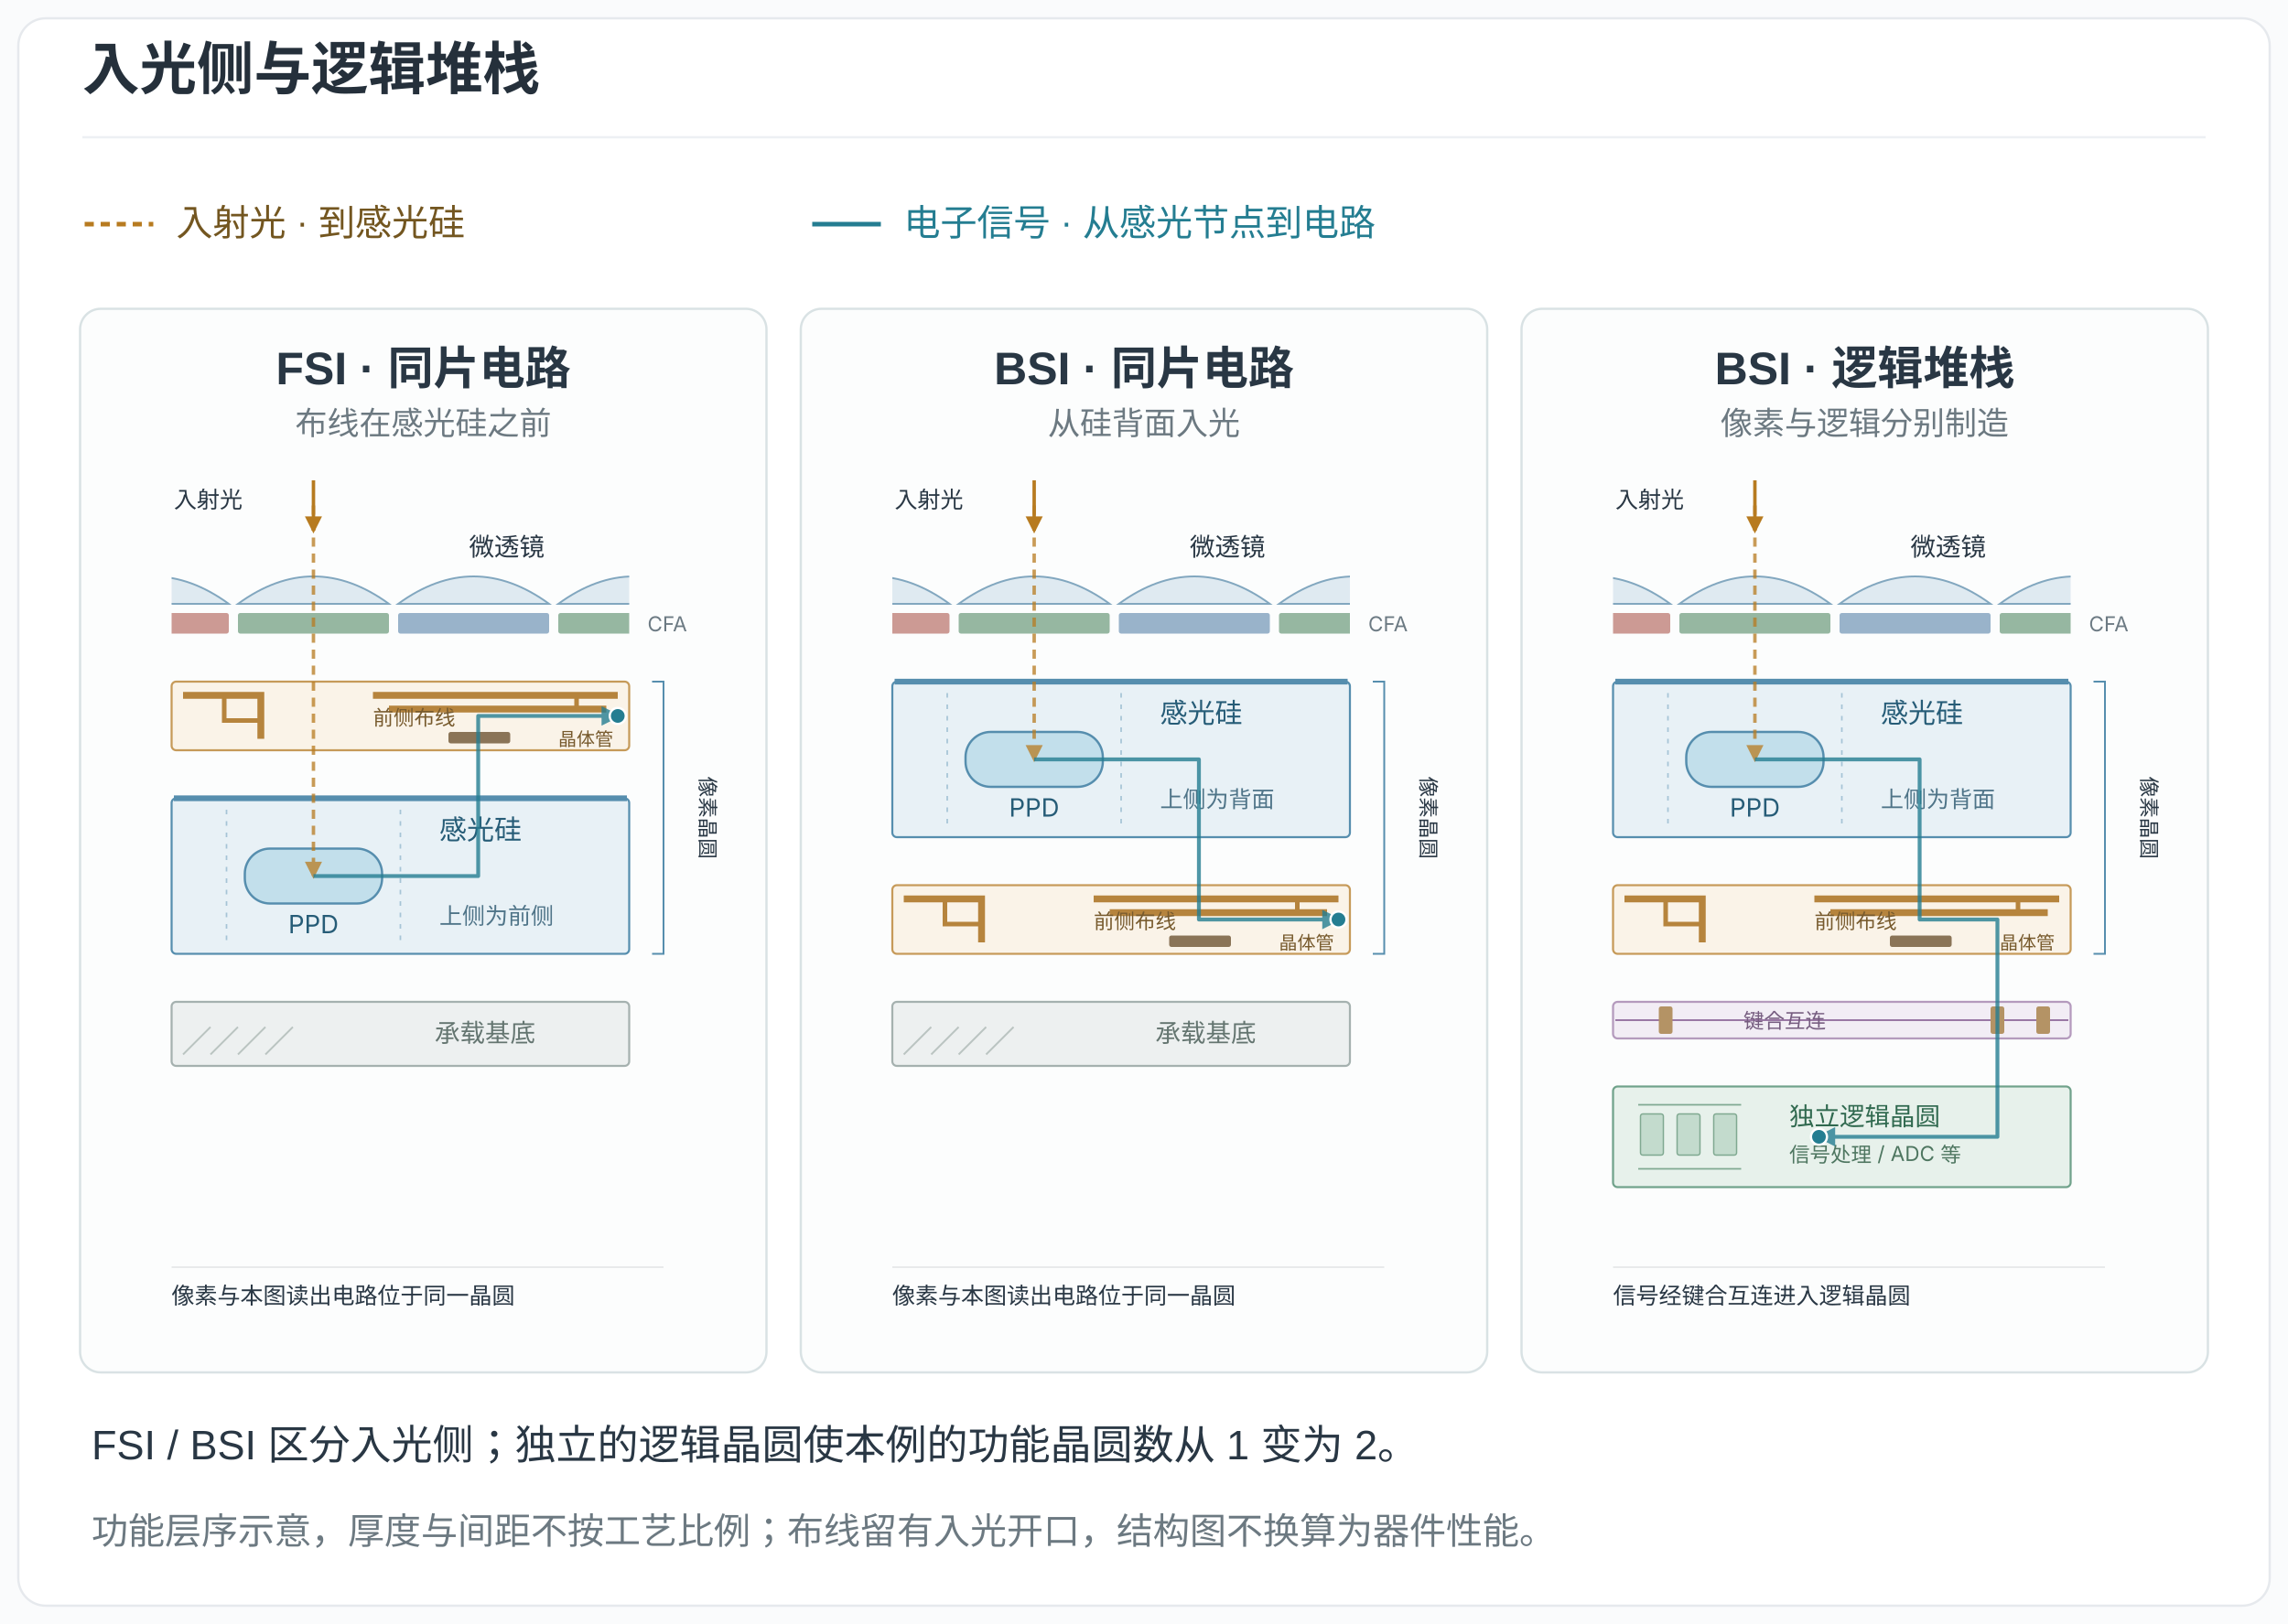
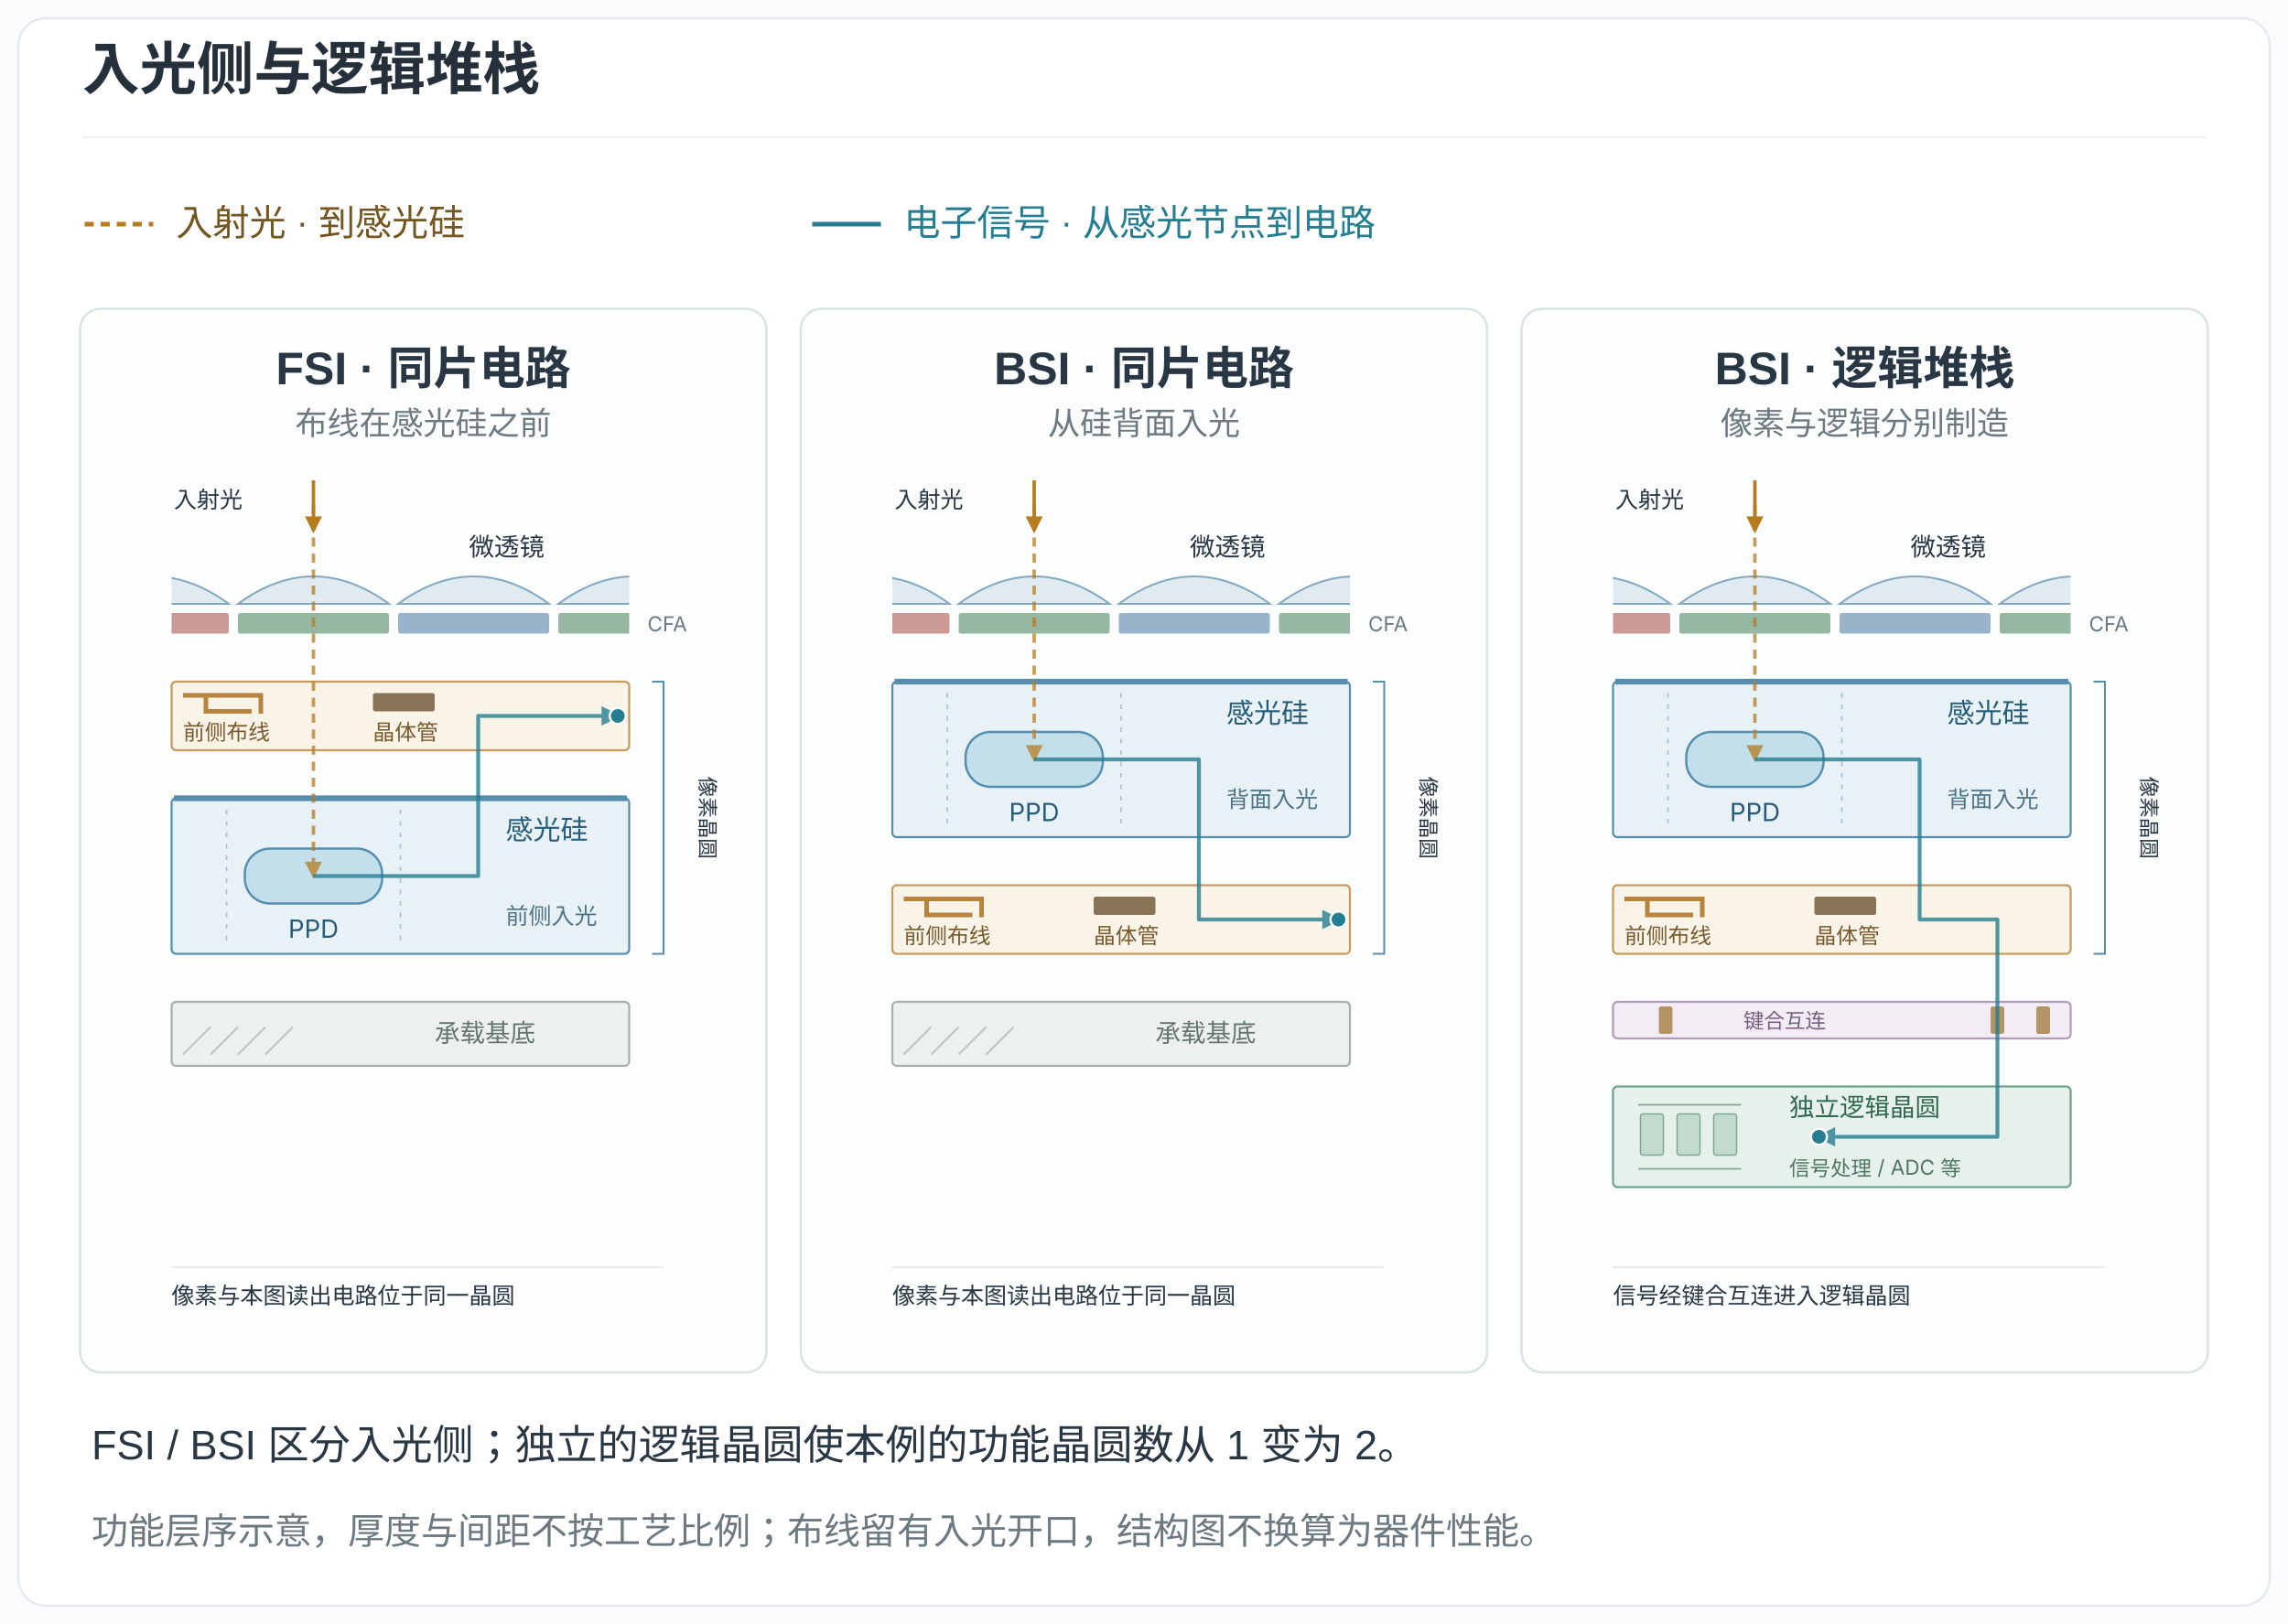
<svg xmlns="http://www.w3.org/2000/svg" width="1000" height="710" viewBox="0 0 1000 710" role="img" aria-label="互动示意：FSI、BSI与逻辑堆栈的功能层序和结构核对" style="color:#293744;font-family:Arial,'PingFang SC',sans-serif">
  <rect width="1000" height="710" fill="#fafbfc" />
  <rect x="8" y="8" width="984" height="694" rx="12" fill="white" stroke="#e6e9ed" />
  <text x="36" y="39" font-size="25" font-weight="600" fill="#25303b">入光侧与逻辑堆栈</text>
  <path d="M36 60H964" stroke="#edf0f4" />
  <path d="M37 98H67" stroke="#b77b20" stroke-width="2" stroke-dasharray="4 3" />
  <text x="77" y="103" font-size="16" fill="#735620">入射光 · 到感光硅</text>
  <path d="M355 98H385" stroke="#247d91" stroke-width="2" />
  <text x="395" y="103" font-size="16" fill="#247d91">电子信号 · 从感光节点到电路</text>
  <rect x="35" y="135" width="300" height="465" rx="9" fill="#fcfdfd" stroke="#d9e2e4" />
  <text x="185" y="168" font-size="20" font-weight="600" text-anchor="middle" fill="#293744">FSI · 同片电路</text>
  <text x="185" y="190" font-size="14" text-anchor="middle" fill="#6c7981">布线在感光硅之前</text>
  <svg x="45" y="201" width="280" height="385" viewBox="0 0 280 385" fill="currentColor" style="font-family:ui-sans-serif,-apple-system,'PingFang SC',sans-serif;color:var(--text,#293744)" role="img" aria-label="FSI同片电路功能截面，入光和电子路径分开">
    <defs>
      <marker id="45-stack-light-arrow" viewBox="0 0 6 6" refX="5" refY="3" markerWidth="5" markerHeight="5" orient="auto">
        <path d="M0 0L6 3L0 6Z" fill="#b77b20" />
      </marker>
      <marker id="45-stack-signal-arrow" viewBox="0 0 6 6" refX="5" refY="3" markerWidth="5" markerHeight="5" orient="auto">
        <path d="M0 0L6 3L0 6Z" fill="#247d91" />
      </marker>
    </defs>
    <text x="31" y="21" font-size="10" fill="currentColor">入射光</text>
    <path d="M92 9V31" stroke="#b77b20" stroke-width="1.5" marker-end="url(#45-stack-light-arrow)" />
    <g data-layer="optics">
      <defs>
        <clipPath id="45-stack-optics-clip">
          <rect x="30" y="30" width="200" height="60" />
        </clipPath>
      </defs>
      <g clip-path="url(#45-stack-optics-clip)">
        <path d="M-11 63Q22 39 55 63Z" fill="#dfeaf1" stroke="#82a7bf" stroke-width=".8" />
        <rect x="-11" y="67" width="66" height="9" rx="1" fill="#b87168" fill-opacity=".7" />
        <path d="M59 63Q92 39 125 63Z" fill="#dfeaf1" stroke="#82a7bf" stroke-width=".8" />
        <rect x="59" y="67" width="66" height="9" rx="1" fill="#6b9b7b" fill-opacity=".7" />
        <path d="M129 63Q162 39 195 63Z" fill="#dfeaf1" stroke="#82a7bf" stroke-width=".8" />
        <rect x="129" y="67" width="66" height="9" rx="1" fill="#6f95b5" fill-opacity=".7" />
        <path d="M199 63Q232 39 265 63Z" fill="#dfeaf1" stroke="#82a7bf" stroke-width=".8" />
        <rect x="199" y="67" width="66" height="9" rx="1" fill="#6b9b7b" fill-opacity=".7" />
      </g>
      <text x="160" y="42" font-size="11">微透镜</text>
      <text x="238" y="75" font-size="9" fill="#6c7a83">CFA</text>
    </g>
    <g data-layer="metal">
      <rect x="30" y="97" width="200" height="30" rx="2" fill="#faf3e8" stroke="#c69a59" stroke-width=".9" />
-       <path d="M35 103H69V122M118 103H225M125 109H220" fill="none" stroke="#b6843d" stroke-width="3" />
-       <path d="M53 103V114H68M207 103V110" fill="none" stroke="#b6843d" stroke-width="2" />
-       <rect x="151" y="119" width="27" height="5" rx="1" fill="#8a7457" />
-       <text x="118" y="116" font-size="9" fill="#775a2d">前侧布线</text>
-       <text x="223" y="125" font-size="8" text-anchor="end" fill="#775a2d">晶体管</text>
+       <path d="M35 103H69V111M45 103V110H65" fill="none" stroke="#b6843d" stroke-width="2" />
+       <rect x="118" y="102" width="27" height="8" rx="1" fill="#8a7457" />
+       <text x="35" y="122.5" font-size="9.5" fill="#775a2d">前侧布线</text>
+       <text x="118" y="122.5" font-size="9.5" fill="#775a2d">晶体管</text>
    </g>
    <g data-layer="silicon">
      <rect x="30" y="148" width="200" height="68" rx="2" fill="#e8f1f6" stroke="#568eae" stroke-width=".9" />
      <path d="M31 148H229" stroke="#568eae" stroke-width="2.5" />
      <path d="M54 153V211M130 153V211" stroke="#568eae" stroke-width=".7" stroke-dasharray="2 3" opacity=".45" />
      <rect x="62" y="170" width="60" height="24" rx="11" fill="#c2dfeb" stroke="#568eae" />
-       <text x="92" y="207" font-size="11" text-anchor="middle" fill="#265c77">PPD</text>
-       <text x="147" y="166" font-size="12" fill="#265c77">感光硅</text>
-       <text x="147" y="203" font-size="10" fill="#4f7488">上侧为前侧</text>
+       <text x="92" y="209" font-size="11" text-anchor="middle" fill="#265c77">PPD</text>
+       <text x="176" y="166" font-size="12" fill="#265c77">感光硅</text>
+       <text x="176" y="203" font-size="10" fill="#4f7488">前侧入光</text>
    </g>
    <g data-layer="support">
      <rect x="30" y="237" width="200" height="28" rx="2" fill="#edf0f0" stroke="#a5b1af" stroke-width=".9" />
      <path d="M35 260l12 -12m0 12l12 -12m0 12l12 -12m0 12l12 -12" stroke="#bac4c1" stroke-width=".8" />
      <text x="167" y="254.5" font-size="11" text-anchor="middle" fill="#647570">承载基底</text>
    </g>
    <path d="M240 97h5V216h-5" fill="none" stroke="#568eae" stroke-width=".8" />
    <text x="261" y="156.5" text-anchor="middle" font-size="9" fill="currentColor" transform="rotate(90 261 156.5)">像素晶圆</text>
    <path data-route="photon" d="M92,20L92,182" fill="none" stroke="#b77b20" stroke-width="1.5" stroke-dasharray="4 3" opacity=".75" marker-end="url(#45-stack-light-arrow)" />
    <path data-route="electronic" d="M92,182L164,182L164,112L225,112" fill="none" stroke="#247d91" stroke-width="1.7" stroke-linejoin="round" opacity=".8" marker-end="url(#45-stack-signal-arrow)" />
    <circle cx="225" cy="112" r="3.5" fill="#247d91" stroke="#fff" />
    <path d="M30 353H245" stroke="currentColor" stroke-width=".5" opacity=".15" />
    <text x="30" y="369" font-size="10" fill="currentColor">像素与本图读出电路位于同一晶圆</text>
  </svg>
  <rect x="350" y="135" width="300" height="465" rx="9" fill="#fcfdfd" stroke="#d9e2e4" />
  <text x="500" y="168" font-size="20" font-weight="600" text-anchor="middle" fill="#293744">BSI · 同片电路</text>
  <text x="500" y="190" font-size="14" text-anchor="middle" fill="#6c7981">从硅背面入光</text>
  <svg x="360" y="201" width="280" height="385" viewBox="0 0 280 385" fill="currentColor" style="font-family:ui-sans-serif,-apple-system,'PingFang SC',sans-serif;color:var(--text,#293744)" role="img" aria-label="BSI同片电路功能截面，入光和电子路径分开">
    <defs>
      <marker id="360-stack-light-arrow" viewBox="0 0 6 6" refX="5" refY="3" markerWidth="5" markerHeight="5" orient="auto">
        <path d="M0 0L6 3L0 6Z" fill="#b77b20" />
      </marker>
      <marker id="360-stack-signal-arrow" viewBox="0 0 6 6" refX="5" refY="3" markerWidth="5" markerHeight="5" orient="auto">
        <path d="M0 0L6 3L0 6Z" fill="#247d91" />
      </marker>
    </defs>
    <text x="31" y="21" font-size="10" fill="currentColor">入射光</text>
    <path d="M92 9V31" stroke="#b77b20" stroke-width="1.5" marker-end="url(#360-stack-light-arrow)" />
    <g data-layer="optics">
      <defs>
        <clipPath id="360-stack-optics-clip">
          <rect x="30" y="30" width="200" height="60" />
        </clipPath>
      </defs>
      <g clip-path="url(#360-stack-optics-clip)">
        <path d="M-11 63Q22 39 55 63Z" fill="#dfeaf1" stroke="#82a7bf" stroke-width=".8" />
        <rect x="-11" y="67" width="66" height="9" rx="1" fill="#b87168" fill-opacity=".7" />
        <path d="M59 63Q92 39 125 63Z" fill="#dfeaf1" stroke="#82a7bf" stroke-width=".8" />
        <rect x="59" y="67" width="66" height="9" rx="1" fill="#6b9b7b" fill-opacity=".7" />
        <path d="M129 63Q162 39 195 63Z" fill="#dfeaf1" stroke="#82a7bf" stroke-width=".8" />
        <rect x="129" y="67" width="66" height="9" rx="1" fill="#6f95b5" fill-opacity=".7" />
        <path d="M199 63Q232 39 265 63Z" fill="#dfeaf1" stroke="#82a7bf" stroke-width=".8" />
        <rect x="199" y="67" width="66" height="9" rx="1" fill="#6b9b7b" fill-opacity=".7" />
      </g>
      <text x="160" y="42" font-size="11">微透镜</text>
      <text x="238" y="75" font-size="9" fill="#6c7a83">CFA</text>
    </g>
    <g data-layer="silicon">
      <rect x="30" y="97" width="200" height="68" rx="2" fill="#e8f1f6" stroke="#568eae" stroke-width=".9" />
      <path d="M31 97H229" stroke="#568eae" stroke-width="2.5" />
      <path d="M54 102V160M130 102V160" stroke="#568eae" stroke-width=".7" stroke-dasharray="2 3" opacity=".45" />
      <rect x="62" y="119" width="60" height="24" rx="11" fill="#c2dfeb" stroke="#568eae" />
-       <text x="92" y="156" font-size="11" text-anchor="middle" fill="#265c77">PPD</text>
-       <text x="147" y="115" font-size="12" fill="#265c77">感光硅</text>
-       <text x="147" y="152" font-size="10" fill="#4f7488">上侧为背面</text>
+       <text x="92" y="158" font-size="11" text-anchor="middle" fill="#265c77">PPD</text>
+       <text x="176" y="115" font-size="12" fill="#265c77">感光硅</text>
+       <text x="176" y="152" font-size="10" fill="#4f7488">背面入光</text>
    </g>
    <g data-layer="metal">
      <rect x="30" y="186" width="200" height="30" rx="2" fill="#faf3e8" stroke="#c69a59" stroke-width=".9" />
-       <path d="M35 192H69V211M118 192H225M125 198H220" fill="none" stroke="#b6843d" stroke-width="3" />
-       <path d="M53 192V203H68M207 192V199" fill="none" stroke="#b6843d" stroke-width="2" />
-       <rect x="151" y="208" width="27" height="5" rx="1" fill="#8a7457" />
-       <text x="118" y="205" font-size="9" fill="#775a2d">前侧布线</text>
-       <text x="223" y="214" font-size="8" text-anchor="end" fill="#775a2d">晶体管</text>
+       <path d="M35 192H69V200M45 192V199H65" fill="none" stroke="#b6843d" stroke-width="2" />
+       <rect x="118" y="191" width="27" height="8" rx="1" fill="#8a7457" />
+       <text x="35" y="211.5" font-size="9.5" fill="#775a2d">前侧布线</text>
+       <text x="118" y="211.5" font-size="9.5" fill="#775a2d">晶体管</text>
    </g>
    <g data-layer="support">
      <rect x="30" y="237" width="200" height="28" rx="2" fill="#edf0f0" stroke="#a5b1af" stroke-width=".9" />
      <path d="M35 260l12 -12m0 12l12 -12m0 12l12 -12m0 12l12 -12" stroke="#bac4c1" stroke-width=".8" />
      <text x="167" y="254.5" font-size="11" text-anchor="middle" fill="#647570">承载基底</text>
    </g>
    <path d="M240 97h5V216h-5" fill="none" stroke="#568eae" stroke-width=".8" />
    <text x="261" y="156.5" text-anchor="middle" font-size="9" fill="currentColor" transform="rotate(90 261 156.5)">像素晶圆</text>
    <path data-route="photon" d="M92,20L92,131" fill="none" stroke="#b77b20" stroke-width="1.5" stroke-dasharray="4 3" opacity=".75" marker-end="url(#360-stack-light-arrow)" />
    <path data-route="electronic" d="M92,131L164,131L164,201L225,201" fill="none" stroke="#247d91" stroke-width="1.7" stroke-linejoin="round" opacity=".8" marker-end="url(#360-stack-signal-arrow)" />
    <circle cx="225" cy="201" r="3.5" fill="#247d91" stroke="#fff" />
    <path d="M30 353H245" stroke="currentColor" stroke-width=".5" opacity=".15" />
    <text x="30" y="369" font-size="10" fill="currentColor">像素与本图读出电路位于同一晶圆</text>
  </svg>
  <rect x="665" y="135" width="300" height="465" rx="9" fill="#fcfdfd" stroke="#d9e2e4" />
  <text x="815" y="168" font-size="20" font-weight="600" text-anchor="middle" fill="#293744">BSI · 逻辑堆栈</text>
  <text x="815" y="190" font-size="14" text-anchor="middle" fill="#6c7981">像素与逻辑分别制造</text>
  <svg x="675" y="201" width="280" height="385" viewBox="0 0 280 385" fill="currentColor" style="font-family:ui-sans-serif,-apple-system,'PingFang SC',sans-serif;color:var(--text,#293744)" role="img" aria-label="BSI逻辑堆栈功能截面，入光和电子路径分开">
    <defs>
      <marker id="675-stack-light-arrow" viewBox="0 0 6 6" refX="5" refY="3" markerWidth="5" markerHeight="5" orient="auto">
        <path d="M0 0L6 3L0 6Z" fill="#b77b20" />
      </marker>
      <marker id="675-stack-signal-arrow" viewBox="0 0 6 6" refX="5" refY="3" markerWidth="5" markerHeight="5" orient="auto">
        <path d="M0 0L6 3L0 6Z" fill="#247d91" />
      </marker>
    </defs>
    <text x="31" y="21" font-size="10" fill="currentColor">入射光</text>
    <path d="M92 9V31" stroke="#b77b20" stroke-width="1.5" marker-end="url(#675-stack-light-arrow)" />
    <g data-layer="optics">
      <defs>
        <clipPath id="675-stack-optics-clip">
          <rect x="30" y="30" width="200" height="60" />
        </clipPath>
      </defs>
      <g clip-path="url(#675-stack-optics-clip)">
        <path d="M-11 63Q22 39 55 63Z" fill="#dfeaf1" stroke="#82a7bf" stroke-width=".8" />
        <rect x="-11" y="67" width="66" height="9" rx="1" fill="#b87168" fill-opacity=".7" />
        <path d="M59 63Q92 39 125 63Z" fill="#dfeaf1" stroke="#82a7bf" stroke-width=".8" />
        <rect x="59" y="67" width="66" height="9" rx="1" fill="#6b9b7b" fill-opacity=".7" />
        <path d="M129 63Q162 39 195 63Z" fill="#dfeaf1" stroke="#82a7bf" stroke-width=".8" />
        <rect x="129" y="67" width="66" height="9" rx="1" fill="#6f95b5" fill-opacity=".7" />
        <path d="M199 63Q232 39 265 63Z" fill="#dfeaf1" stroke="#82a7bf" stroke-width=".8" />
        <rect x="199" y="67" width="66" height="9" rx="1" fill="#6b9b7b" fill-opacity=".7" />
      </g>
      <text x="160" y="42" font-size="11">微透镜</text>
      <text x="238" y="75" font-size="9" fill="#6c7a83">CFA</text>
    </g>
    <g data-layer="silicon">
      <rect x="30" y="97" width="200" height="68" rx="2" fill="#e8f1f6" stroke="#568eae" stroke-width=".9" />
      <path d="M31 97H229" stroke="#568eae" stroke-width="2.5" />
      <path d="M54 102V160M130 102V160" stroke="#568eae" stroke-width=".7" stroke-dasharray="2 3" opacity=".45" />
      <rect x="62" y="119" width="60" height="24" rx="11" fill="#c2dfeb" stroke="#568eae" />
-       <text x="92" y="156" font-size="11" text-anchor="middle" fill="#265c77">PPD</text>
-       <text x="147" y="115" font-size="12" fill="#265c77">感光硅</text>
-       <text x="147" y="152" font-size="10" fill="#4f7488">上侧为背面</text>
+       <text x="92" y="158" font-size="11" text-anchor="middle" fill="#265c77">PPD</text>
+       <text x="176" y="115" font-size="12" fill="#265c77">感光硅</text>
+       <text x="176" y="152" font-size="10" fill="#4f7488">背面入光</text>
    </g>
    <g data-layer="metal">
      <rect x="30" y="186" width="200" height="30" rx="2" fill="#faf3e8" stroke="#c69a59" stroke-width=".9" />
-       <path d="M35 192H69V211M118 192H225M125 198H220" fill="none" stroke="#b6843d" stroke-width="3" />
-       <path d="M53 192V203H68M207 192V199" fill="none" stroke="#b6843d" stroke-width="2" />
-       <rect x="151" y="208" width="27" height="5" rx="1" fill="#8a7457" />
-       <text x="118" y="205" font-size="9" fill="#775a2d">前侧布线</text>
-       <text x="223" y="214" font-size="8" text-anchor="end" fill="#775a2d">晶体管</text>
+       <path d="M35 192H69V200M45 192V199H65" fill="none" stroke="#b6843d" stroke-width="2" />
+       <rect x="118" y="191" width="27" height="8" rx="1" fill="#8a7457" />
+       <text x="35" y="211.5" font-size="9.5" fill="#775a2d">前侧布线</text>
+       <text x="118" y="211.5" font-size="9.5" fill="#775a2d">晶体管</text>
    </g>
    <g data-layer="bond">
      <rect x="30" y="237" width="200" height="16" rx="2" fill="#f2edf5" stroke="#b49abd" stroke-width=".9" />
-       <path d="M31 245H229" stroke="#9a78a5" stroke-width=".8" />
      <rect x="50" y="239" width="6" height="12" rx="1" fill="#b49365" />
      <rect x="195" y="239" width="6" height="12" rx="1" fill="#b49365" />
      <rect x="215" y="239" width="6" height="12" rx="1" fill="#b49365" />
      <text x="87" y="248.5" font-size="9" fill="#765d80">键合互连</text>
    </g>
    <g data-layer="logic">
      <rect x="30" y="274" width="200" height="44" rx="2" fill="#e7f1eb" stroke="#70a28b" stroke-width=".9" />
      <rect x="42" y="286" width="10" height="18" rx="1" fill="#c3dbcd" stroke="#80a991" stroke-width=".6" />
      <rect x="58" y="286" width="10" height="18" rx="1" fill="#c3dbcd" stroke="#80a991" stroke-width=".6" />
      <rect x="74" y="286" width="10" height="18" rx="1" fill="#c3dbcd" stroke="#80a991" stroke-width=".6" />
      <path d="M41 282H86M41 310H86" stroke="#80a991" stroke-width=".7" />
-       <text x="107" y="291" font-size="11" fill="#30694f">独立逻辑晶圆</text>
-       <text x="107" y="307" font-size="9" fill="#4e7660">信号处理 / ADC 等</text>
+       <text x="107" y="287" font-size="11" fill="#30694f">独立逻辑晶圆</text>
+       <text x="107" y="313" font-size="9" fill="#4e7660">信号处理 / ADC 等</text>
    </g>
    <path d="M240 97h5V216h-5" fill="none" stroke="#568eae" stroke-width=".8" />
    <text x="261" y="156.5" text-anchor="middle" font-size="9" fill="currentColor" transform="rotate(90 261 156.5)">像素晶圆</text>
    <path data-route="photon" d="M92,20L92,131" fill="none" stroke="#b77b20" stroke-width="1.5" stroke-dasharray="4 3" opacity=".75" marker-end="url(#675-stack-light-arrow)" />
    <path data-route="electronic" d="M92,131L164,131L164,201L198,201L198,245L198,296L120,296" fill="none" stroke="#247d91" stroke-width="1.7" stroke-linejoin="round" opacity=".8" marker-end="url(#675-stack-signal-arrow)" />
    <circle cx="120" cy="296" r="3.5" fill="#247d91" stroke="#fff" />
    <path d="M30 353H245" stroke="currentColor" stroke-width=".5" opacity=".15" />
    <text x="30" y="369" font-size="10" fill="currentColor">信号经键合互连进入逻辑晶圆</text>
  </svg>
  <text x="40" y="638" font-size="18" fill="#293744">FSI / BSI 区分入光侧；独立的逻辑晶圆使本例的功能晶圆数从 1 变为 2。</text>
  <text x="40" y="675" font-size="16" fill="#6c7981">功能层序示意，厚度与间距不按工艺比例；布线留有入光开口，结构图不换算为器件性能。</text>
</svg>
